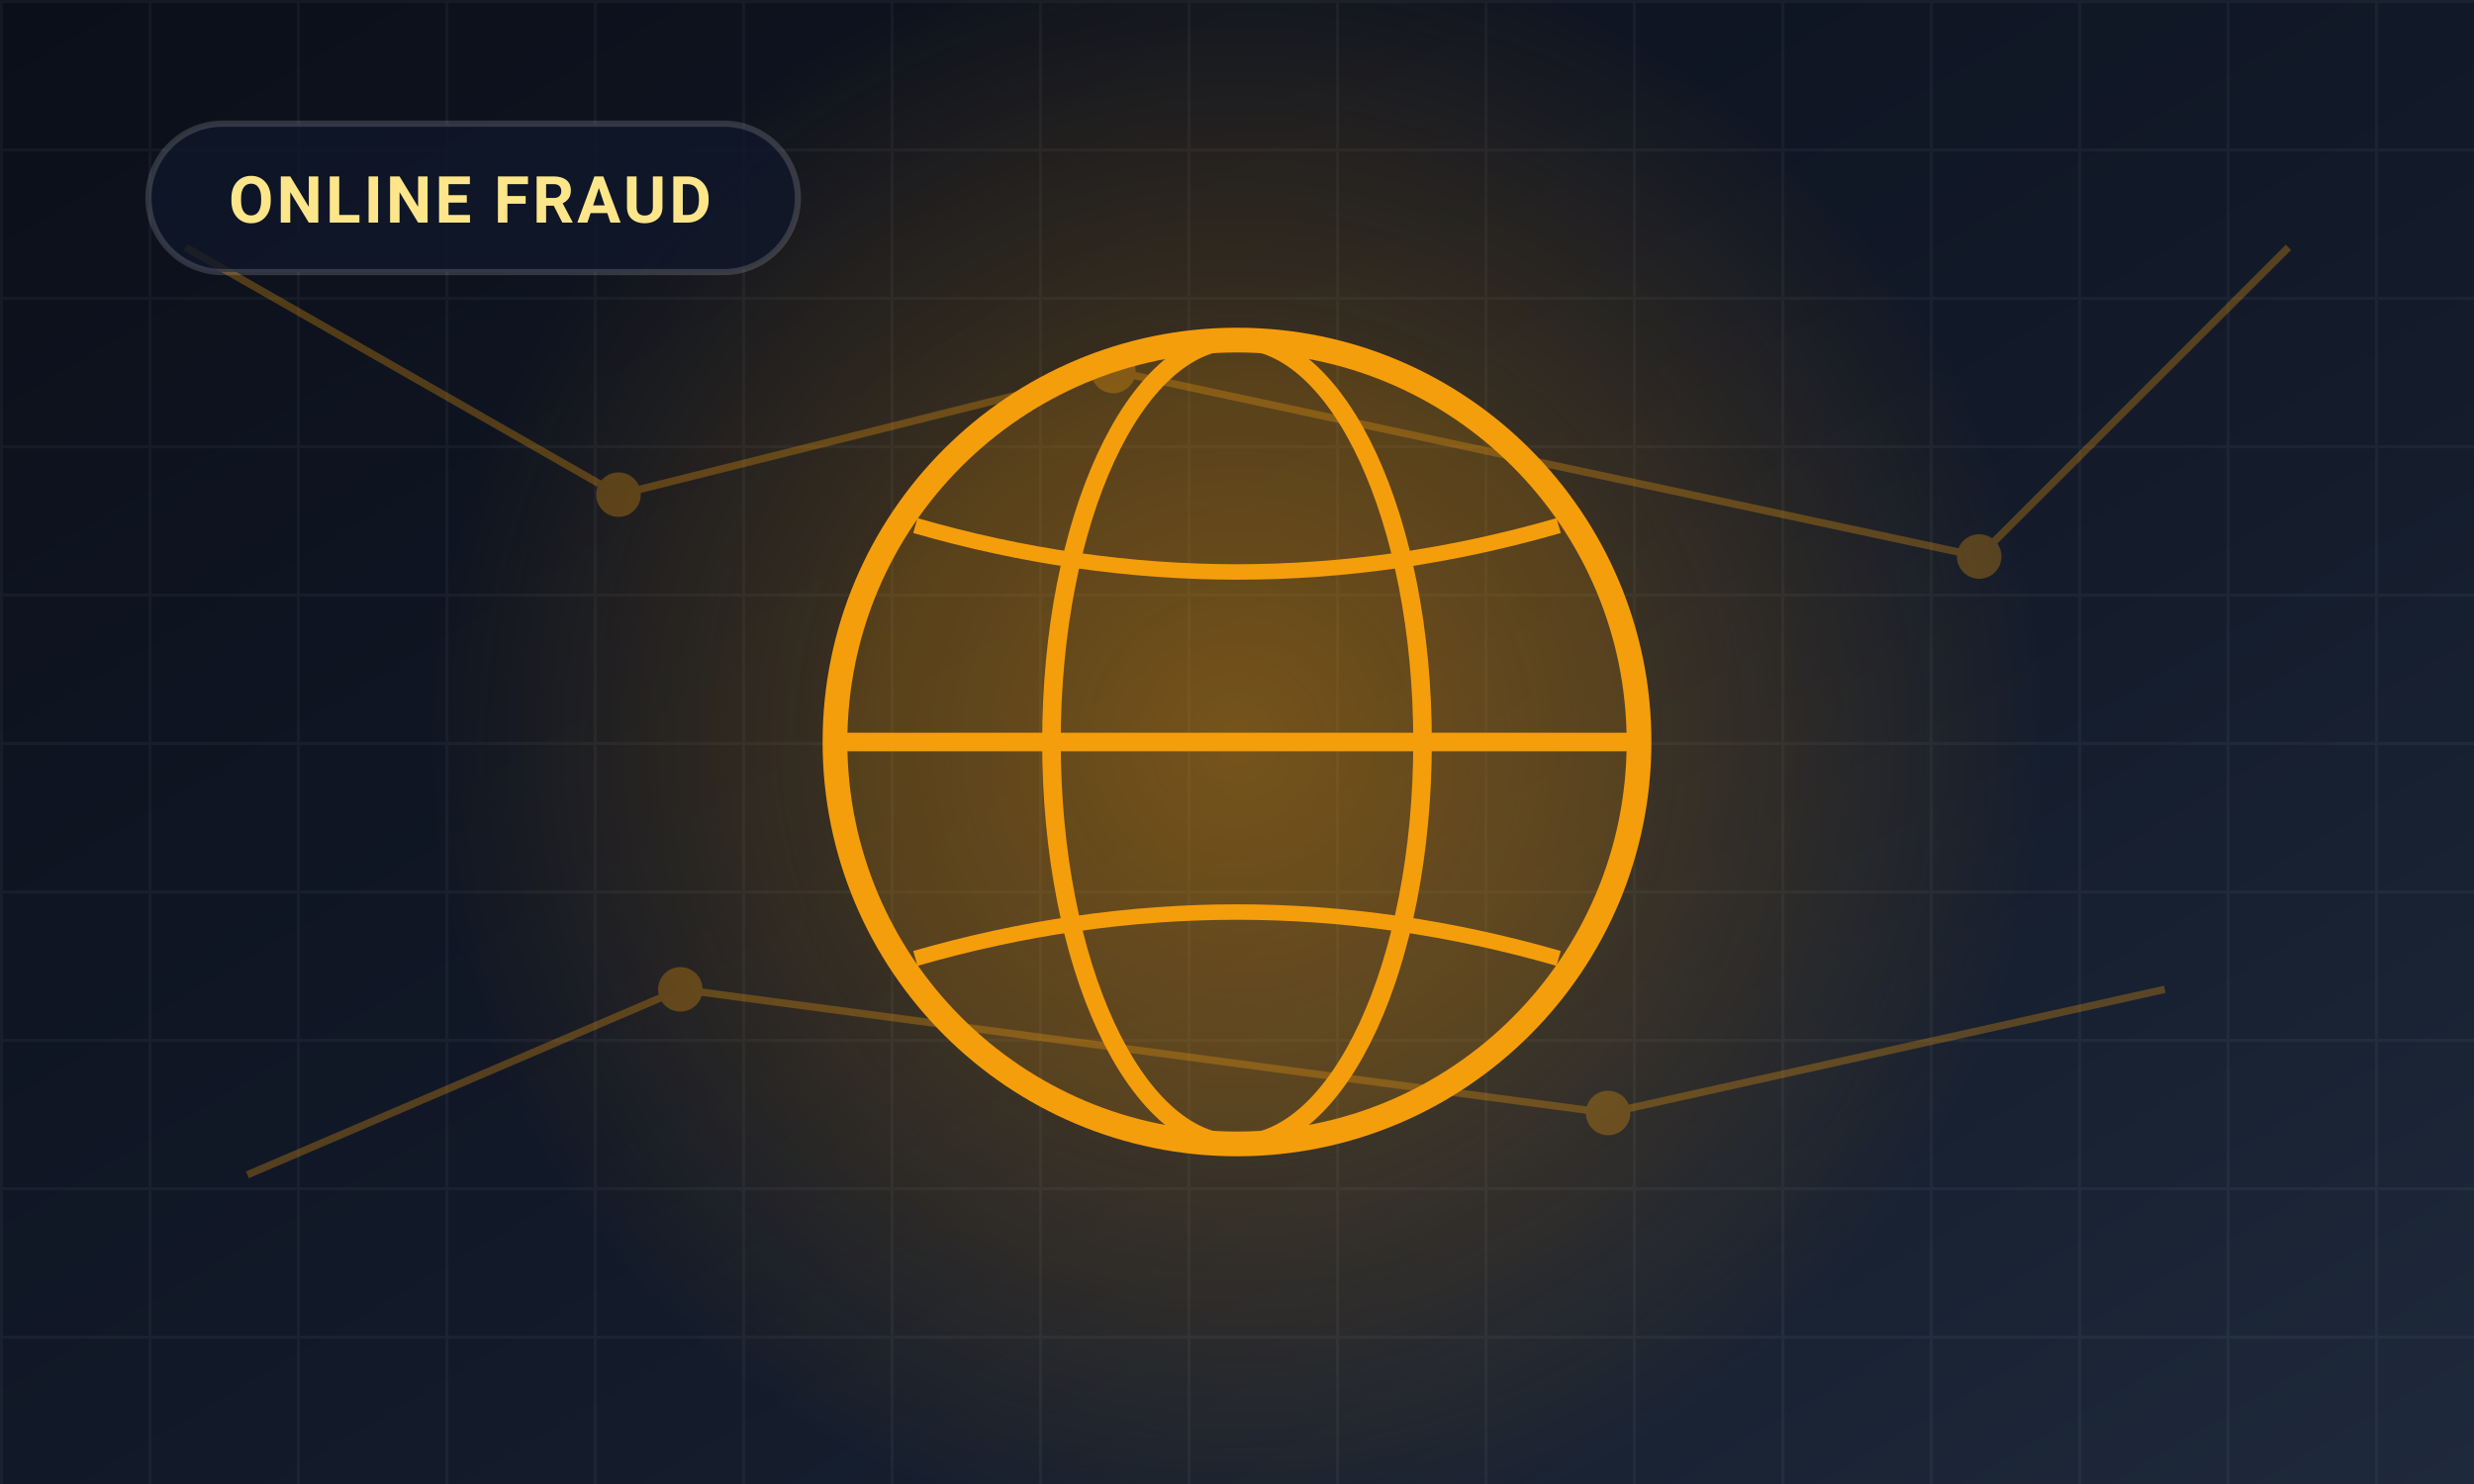
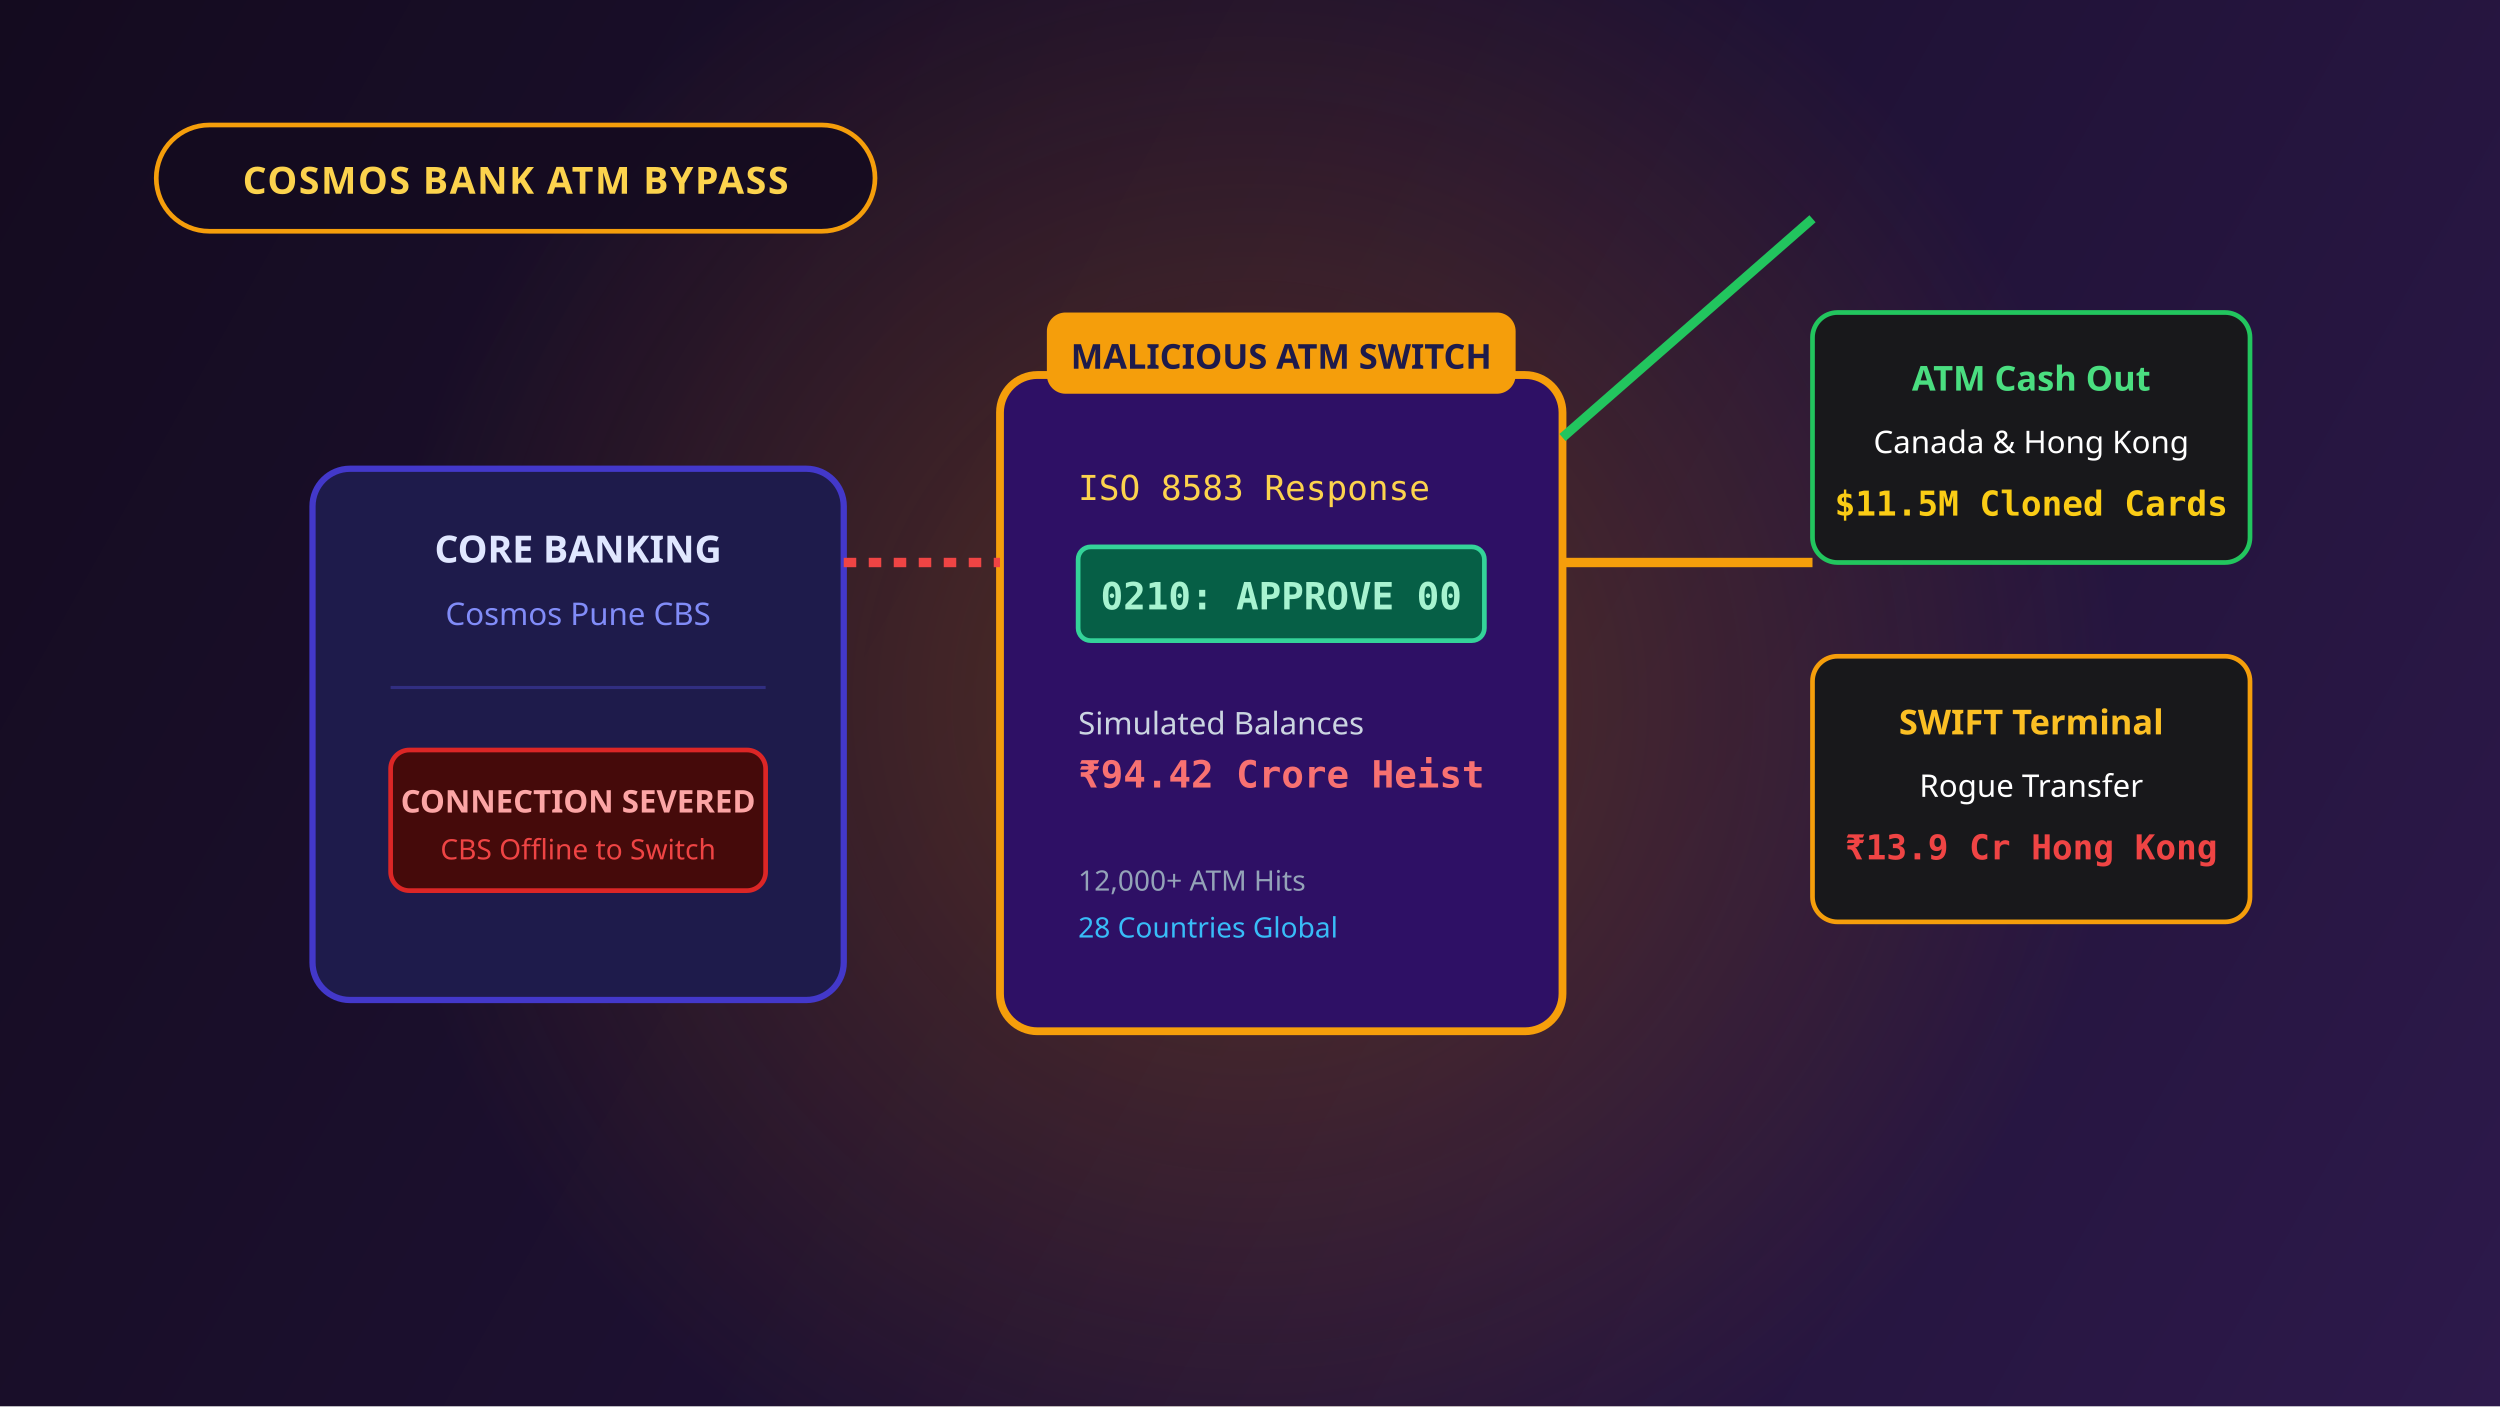
- <svg xmlns="http://www.w3.org/2000/svg" viewBox="0 0 400 240" fill="none" width="100%" height="100%">
+ <svg xmlns="http://www.w3.org/2000/svg" viewBox="0 0 800 450" fill="none" width="100%" height="100%">
  <defs>
-     <linearGradient id="bgGrad_F59E0B" x1="0%" y1="0%" x2="100%" y2="100%">
-       <stop offset="0%" stop-color="#0B0F19" />
-       <stop offset="50%" stop-color="#111827" />
-       <stop offset="100%" stop-color="#1E293B" />
+     <linearGradient id="cosBg" x1="0" y1="0" x2="800" y2="450" gradientUnits="userSpaceOnUse">
+       <stop offset="0%" stop-color="#140B1F" />
+       <stop offset="50%" stop-color="#1E1133" />
+       <stop offset="100%" stop-color="#2D194B" />
    </linearGradient>
-     <radialGradient id="glow_F59E0B" cx="50%" cy="50%" r="50%">
-       <stop offset="0%" stop-color="#F59E0B" stop-opacity="0.35" />
-       <stop offset="100%" stop-color="#F59E0B" stop-opacity="0" />
+     <radialGradient id="cosGlow" cx="400" cy="225" r="280" gradientUnits="userSpaceOnUse">
+       <stop offset="0%" stop-color="#D97706" stop-opacity="0.3" />
+       <stop offset="100%" stop-color="#D97706" stop-opacity="0" />
    </radialGradient>
-     <pattern id="grid" width="24" height="24" patternUnits="userSpaceOnUse">
-       <path d="M 24 0 L 0 0 0 24" fill="none" stroke="rgba(255, 255, 255, 0.04)" stroke-width="1" />
-     </pattern>
  </defs>
-   <rect width="400" height="240" fill="url(#bgGrad_F59E0B)" />
-   <rect width="400" height="240" fill="url(#grid)" />
-   <circle cx="200" cy="120" r="130" fill="url(#glow_F59E0B)" />
-   <g opacity="0.3" stroke="#F59E0B" stroke-width="1.2">
-     <line x1="30" y1="40" x2="100" y2="80" />
-     <line x1="100" y1="80" x2="180" y2="60" />
-     <line x1="180" y1="60" x2="320" y2="90" />
-     <line x1="320" y1="90" x2="370" y2="40" />
-     <line x1="40" y1="190" x2="110" y2="160" />
-     <line x1="110" y1="160" x2="260" y2="180" />
-     <line x1="260" y1="180" x2="350" y2="160" />
-     <circle cx="100" cy="80" r="3" fill="#F59E0B" />
-     <circle cx="180" cy="60" r="3" fill="#F59E0B" />
-     <circle cx="320" cy="90" r="3" fill="#F59E0B" />
-     <circle cx="110" cy="160" r="3" fill="#F59E0B" />
-     <circle cx="260" cy="180" r="3" fill="#F59E0B" />
+   <rect width="800" height="450" fill="url(#cosBg)" />
+   <circle cx="400" cy="225" r="280" fill="url(#cosGlow)" />
+   <g transform="translate(100, 110)">
+     <rect x="0" y="40" width="170" height="170" rx="12" fill="#1E1B4B" stroke="#4338CA" stroke-width="2" />
+     <text x="85" y="70" fill="#E0E7FF" font-family="sans-serif" font-size="12" font-weight="800" text-anchor="middle">CORE BANKING</text>
+     <text x="85" y="90" fill="#818CF8" font-family="sans-serif" font-size="10" text-anchor="middle">Cosmos Pune CBS</text>
+     <line x1="25" y1="110" x2="145" y2="110" stroke="#312E81" stroke-width="1" />
+     <rect x="25" y="130" width="120" height="45" rx="6" fill="#450A0A" stroke="#DC2626" stroke-width="1.5" />
+     <text x="85" y="150" fill="#FCA5A5" font-family="sans-serif" font-size="10" font-weight="700" text-anchor="middle">CONNECTION SEVERED</text>
+     <text x="85" y="165" fill="#EF4444" font-family="sans-serif" font-size="9" text-anchor="middle">CBS Offline to Switch</text>
  </g>
-   <g transform="translate(80, 0)">
-     <circle cx="120" cy="120" r="65" fill="#F59E0B" fill-opacity="0.15" stroke="#F59E0B" stroke-width="4" />
-     <ellipse cx="120" cy="120" rx="30" ry="65" fill="none" stroke="#F59E0B" stroke-width="3" />
-     <line x1="55" y1="120" x2="185" y2="120" stroke="#F59E0B" stroke-width="3" />
-     <path d="M68 85 Q120 100 172 85" fill="none" stroke="#F59E0B" stroke-width="2.5" />
-     <path d="M68 155 Q120 140 172 155" fill="none" stroke="#F59E0B" stroke-width="2.5" />
+   <g transform="translate(320, 100)">
+     <rect x="0" y="20" width="180" height="210" rx="12" fill="#2E1065" stroke="#F59E0B" stroke-width="2.5" />
+     <rect x="15" y="0" width="150" height="26" rx="6" fill="#F59E0B" />
+     <text x="90" y="18" fill="#1E1B4B" font-family="sans-serif" font-size="11" font-weight="900" text-anchor="middle">MALICIOUS ATM SWITCH</text>
+     <text x="25" y="60" fill="#FCD34D" font-family="monospace" font-size="11">ISO 8583 Response</text>
+     <rect x="25" y="75" width="130" height="30" rx="4" fill="#065F46" stroke="#34D399" stroke-width="1.5" />
+     <text x="90" y="95" fill="#A7F3D0" font-family="monospace" font-size="12" font-weight="800" text-anchor="middle">0210: APPROVE 00</text>
+     <text x="25" y="135" fill="#CBD5E1" font-family="sans-serif" font-size="10">Simulated Balances</text>
+     <text x="25" y="152" fill="#F87171" font-family="monospace" font-size="12" font-weight="700">₹94.42 Crore Heist</text>
+     <text x="25" y="185" fill="#94A3B8" font-family="sans-serif" font-size="9">12,000+ ATM Hits</text>
+     <text x="25" y="200" fill="#38BDF8" font-family="sans-serif" font-size="9">28 Countries Global</text>
  </g>
-   <rect x="24" y="20" width="105" height="24" rx="12" fill="rgba(15, 23, 42, 0.8)" stroke="rgba(255, 255, 255, 0.15)" stroke-width="1" />
-   <text x="76" y="36" fill="#FDE68A" font-family="-apple-system, BlinkMacSystemFont, 'Segoe UI', Roboto, sans-serif" font-size="10.5" font-weight="700" text-anchor="middle" letter-spacing="0.5">ONLINE FRAUD</text>
+   <g transform="translate(560, 80)">
+     <rect x="20" y="20" width="140" height="80" rx="8" fill="#18181B" stroke="#22C55E" stroke-width="1.5" />
+     <text x="90" y="45" fill="#4ADE80" font-family="sans-serif" font-size="11" font-weight="700" text-anchor="middle">ATM Cash Out</text>
+     <text x="90" y="65" fill="#FFFFFF" font-family="sans-serif" font-size="10" text-anchor="middle">Canada &amp; Hong Kong</text>
+     <text x="90" y="85" fill="#FACC15" font-family="monospace" font-size="11" font-weight="700" text-anchor="middle">$11.5M Cloned Cards</text>
+     <rect x="20" y="130" width="140" height="85" rx="8" fill="#18181B" stroke="#F59E0B" stroke-width="1.5" />
+     <text x="90" y="155" fill="#FBBF24" font-family="sans-serif" font-size="11" font-weight="700" text-anchor="middle">SWIFT Terminal</text>
+     <text x="90" y="175" fill="#FFFFFF" font-family="sans-serif" font-size="10" text-anchor="middle">Rogue Transfer</text>
+     <text x="90" y="195" fill="#EF4444" font-family="monospace" font-size="11" font-weight="700" text-anchor="middle">₹13.9 Cr Hong Kong</text>
+   </g>
+   <line x1="270" y1="180" x2="320" y2="180" stroke="#EF4444" stroke-width="3" stroke-dasharray="4 4" />
+   <line x1="500" y1="140" x2="580" y2="70" stroke="#22C55E" stroke-width="3" />
+   <line x1="500" y1="180" x2="580" y2="180" stroke="#F59E0B" stroke-width="3" />
+   <rect x="50" y="40" width="230" height="34" rx="17" fill="rgba(20,11,31,0.85)" stroke="#F59E0B" stroke-width="1.5" />
+   <text x="165" y="62" fill="#FCD34D" font-family="sans-serif" font-size="12" font-weight="700" text-anchor="middle" letter-spacing="0.5">COSMOS BANK ATM BYPASS</text>
</svg>
